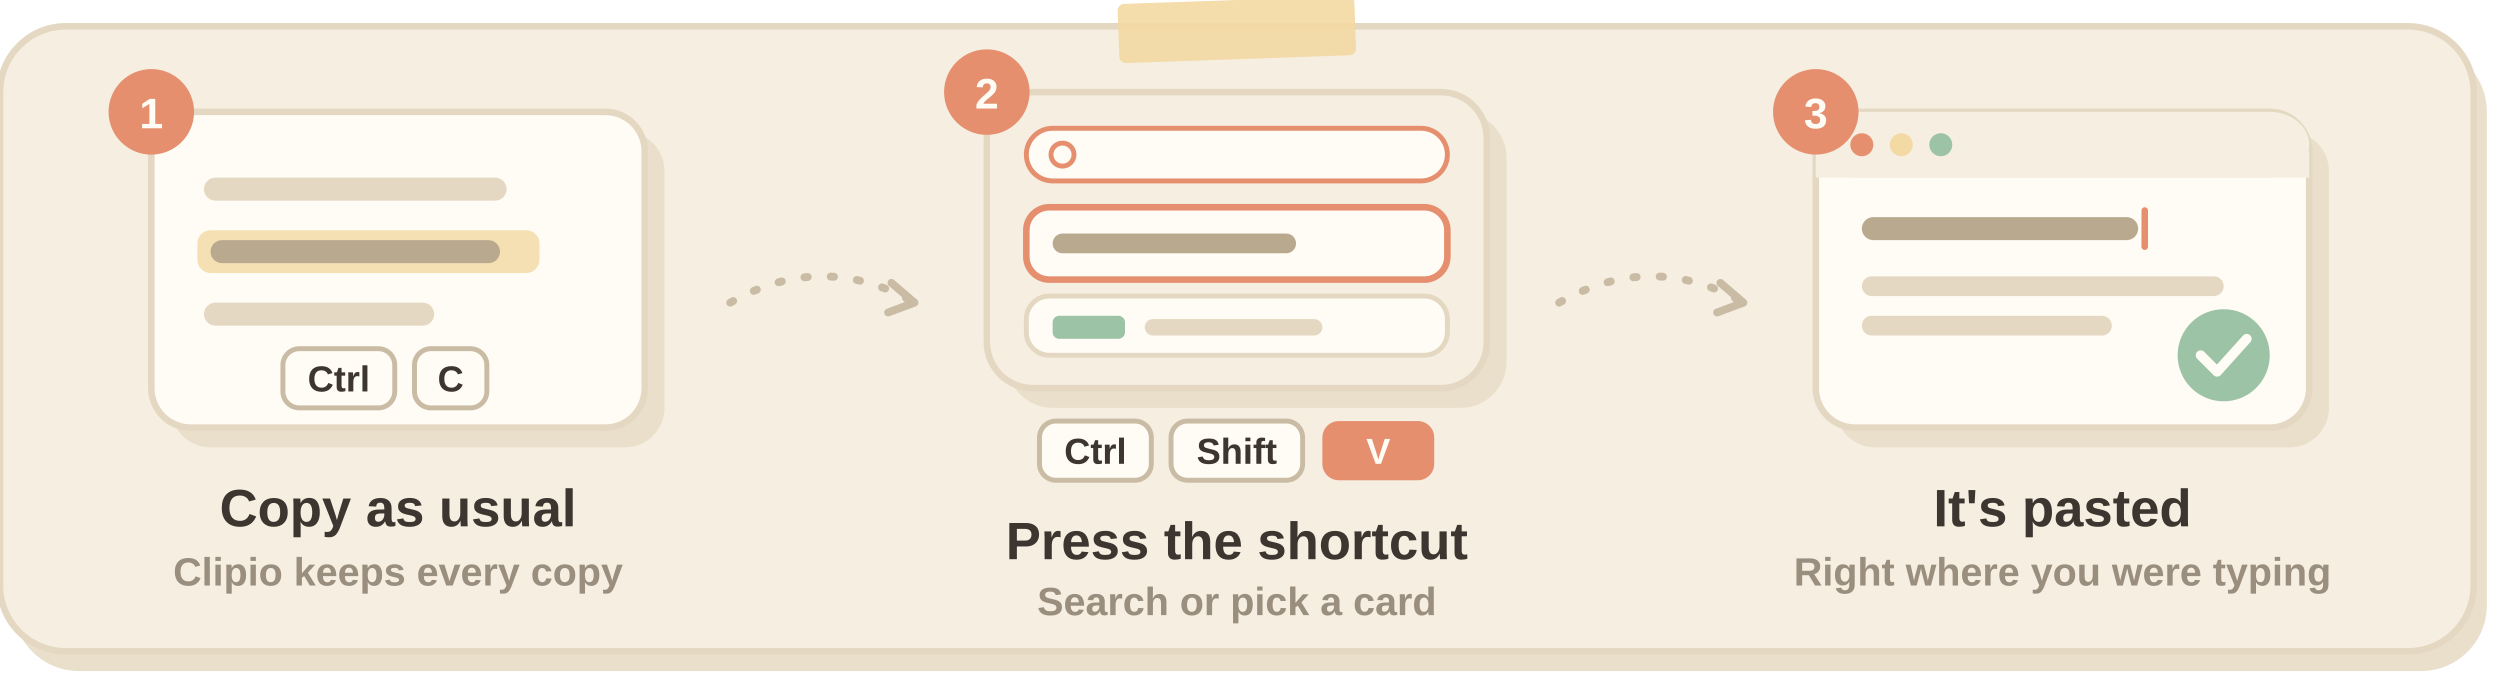
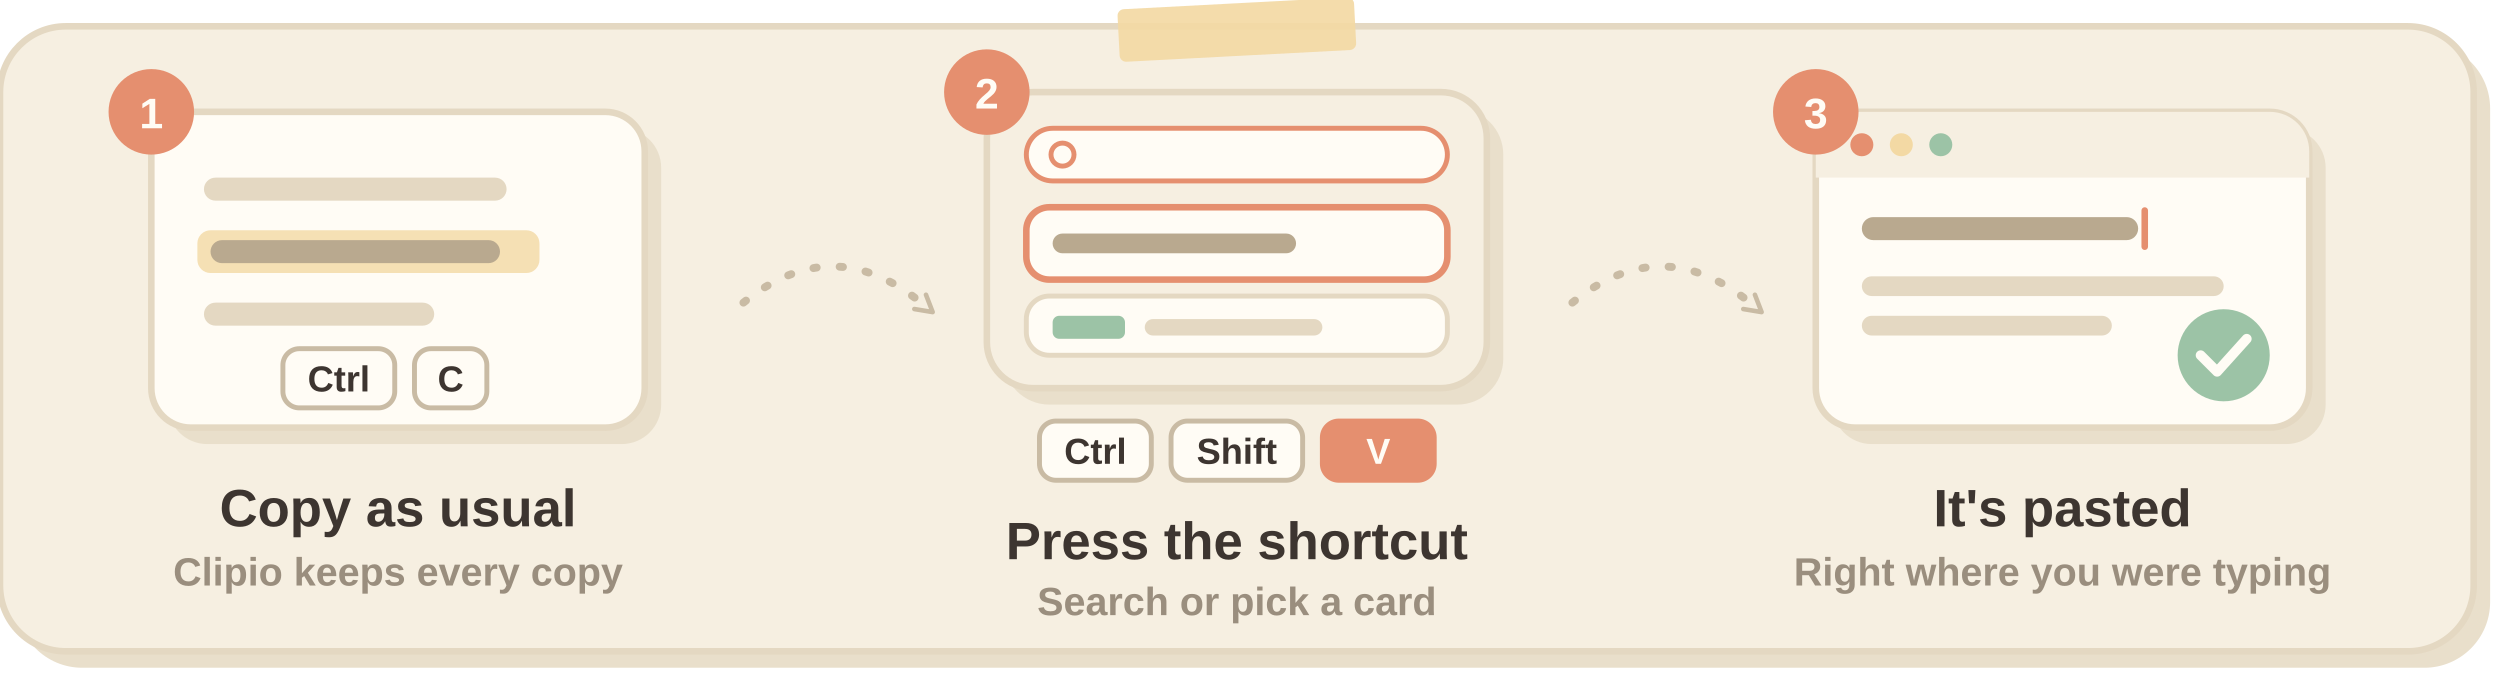
<svg xmlns="http://www.w3.org/2000/svg" width="760" height="210" viewBox="0 0 760 210">
  <defs>
-     <style>
-       .t { font-family: Nunito, 'Segoe UI', -apple-system, 'Helvetica Neue', Arial, sans-serif; }
-       .h { font-size: 16px; font-weight: 800; fill: #3D3530; }
-       .s { font-size: 12px; font-weight: 600; fill: #9A8E7E; }
-       .k { font-size: 11px; font-weight: 800; fill: #3D3530; }
-       .num { font-size: 13px; font-weight: 800; fill: #FFFCF5; }
-     </style>
+     <marker id="head" viewBox="0 0 10 10" refX="1.5" refY="5" markerWidth="7" markerHeight="7" markerUnits="userSpaceOnUse" orient="auto">
+       <path d="M1 1 L8 5 L1 9" fill="none" stroke="#C9BBA4" stroke-width="2" stroke-linecap="round" stroke-linejoin="round" />
+     </marker>
  </defs>
-   <rect x="4" y="14" width="752" height="190" rx="20" fill="#E9DFCB" />
+   <rect x="5" y="13" width="752" height="190" rx="20" fill="#E9DFCB" />
  <rect x="0" y="8" width="752" height="190" rx="20" fill="#F6EFE1" stroke="#E4D8C2" stroke-width="2" />
-   <rect x="340" y="0" width="72" height="18" rx="2" fill="#F3D9A4" opacity="0.92" transform="rotate(-2 376 9)" />
-   <g fill="none" stroke="#C9BBA4" stroke-width="2.4" stroke-linecap="round" stroke-dasharray="1 7">
-     <path d="M222 92 q28 -16 56 0" />
-     <path d="M474 92 q28 -16 56 0" />
-   </g>
-   <g fill="none" stroke="#C9BBA4" stroke-width="2.4" stroke-linecap="round" stroke-linejoin="round">
-     <path d="M271 86 l7 6 l-8 3" />
-     <path d="M523 86 l7 6 l-8 3" />
-   </g>
+   <rect x="340.0" y="1" width="72" height="16" rx="2" fill="#F3D9A4" opacity="0.92" transform="rotate(-3 376 9)" />
+   <path d="M226 92 Q253.0 70 280 92" fill="none" stroke="#C9BBA4" stroke-width="2.4" stroke-linecap="round" stroke-dasharray="1 7" marker-end="url(#head)" />
+   <path d="M478 92 Q505.0 70 532 92" fill="none" stroke="#C9BBA4" stroke-width="2.4" stroke-linecap="round" stroke-dasharray="1 7" marker-end="url(#head)" />
  <g transform="translate(46 34)">
-     <rect x="6" y="6" width="150" height="96" rx="12" fill="#E9DFCB" />
+     <rect x="5" y="5" width="150" height="96" rx="12" fill="#E9DFCB" />
    <rect x="0" y="0" width="150" height="96" rx="12" fill="#FFFCF5" stroke="#E4D8C2" stroke-width="2" />
    <rect x="16" y="20" width="92" height="7" rx="3.5" fill="#E4D8C2" />
    <rect x="14" y="36" width="104" height="13" rx="4" fill="#F3D9A4" opacity="0.8" />
    <rect x="18" y="39" width="88" height="7" rx="3.5" fill="#B9A98F" />
    <rect x="16" y="58" width="70" height="7" rx="3.5" fill="#E4D8C2" />
-     <g transform="translate(40 72)">
-       <rect width="34" height="18" rx="5" fill="#FFFCF5" stroke="#C9BBA4" stroke-width="1.5" />
-       <text class="t k" x="17" y="13" text-anchor="middle">Ctrl</text>
-       <rect x="40" width="22" height="18" rx="5" fill="#FFFCF5" stroke="#C9BBA4" stroke-width="1.5" />
-       <text class="t k" x="51" y="13" text-anchor="middle">C</text>
-     </g>
+     <rect x="40" y="72" width="34" height="18" rx="5" fill="#FFFCF5" stroke="#C9BBA4" stroke-width="1.5" />
+     <text x="57.0" y="85" font-family="Nunito, 'Segoe UI', -apple-system, 'Helvetica Neue', Arial, sans-serif" font-size="11" font-weight="800" fill="#3D3530" text-anchor="middle">Ctrl</text>
+     <rect x="80" y="72" width="22" height="18" rx="5" fill="#FFFCF5" stroke="#C9BBA4" stroke-width="1.5" />
+     <text x="91.0" y="85" font-family="Nunito, 'Segoe UI', -apple-system, 'Helvetica Neue', Arial, sans-serif" font-size="11" font-weight="800" fill="#3D3530" text-anchor="middle">C</text>
  </g>
  <circle cx="46" cy="34" r="13" fill="#E58F6F" />
-   <text class="t num" x="46" y="39" text-anchor="middle">1</text>
-   <text class="t h" x="121" y="160" text-anchor="middle">Copy as usual</text>
-   <text class="t s" x="121" y="178" text-anchor="middle">Clipio keeps every copy</text>
+   <text x="46" y="39" font-family="Nunito, 'Segoe UI', -apple-system, 'Helvetica Neue', Arial, sans-serif" font-size="13" font-weight="800" fill="#FFFCF5" text-anchor="middle">1</text>
+   <text x="121" y="160" font-family="Nunito, 'Segoe UI', -apple-system, 'Helvetica Neue', Arial, sans-serif" font-size="16" font-weight="800" fill="#3D3530" text-anchor="middle">Copy as usual</text>
+   <text x="121" y="178" font-family="Nunito, 'Segoe UI', -apple-system, 'Helvetica Neue', Arial, sans-serif" font-size="12" font-weight="600" fill="#9A8E7E" text-anchor="middle">Clipio keeps every copy</text>
  <g transform="translate(300 28)">
-     <rect x="6" y="6" width="152" height="90" rx="14" fill="#E9DFCB" />
+     <rect x="5" y="5" width="152" height="90" rx="14" fill="#E9DFCB" />
    <rect x="0" y="0" width="152" height="90" rx="14" fill="#F6EFE1" stroke="#E4D8C2" stroke-width="2" />
    <rect x="12" y="11" width="128" height="16" rx="8" fill="#FFFCF5" stroke="#E58F6F" stroke-width="1.5" />
    <circle cx="23" cy="19" r="3.5" fill="none" stroke="#E58F6F" stroke-width="1.5" />
    <rect x="12" y="35" width="128" height="22" rx="7" fill="#FFFCF5" stroke="#E58F6F" stroke-width="2" />
    <rect x="20" y="43" width="74" height="6" rx="3" fill="#B9A98F" />
    <rect x="12" y="62" width="128" height="18" rx="7" fill="#FFFCF5" stroke="#E4D8C2" stroke-width="1.5" />
    <rect x="20" y="68" width="22" height="7" rx="2" fill="#9CC3A6" />
    <rect x="48" y="69" width="54" height="5" rx="2.5" fill="#E4D8C2" />
  </g>
-   <g transform="translate(316 128)">
-     <rect width="34" height="18" rx="5" fill="#FFFCF5" stroke="#C9BBA4" stroke-width="1.5" />
-     <text class="t k" x="17" y="13" text-anchor="middle">Ctrl</text>
-     <rect x="40" width="40" height="18" rx="5" fill="#FFFCF5" stroke="#C9BBA4" stroke-width="1.5" />
-     <text class="t k" x="60" y="13" text-anchor="middle">Shift</text>
-     <rect x="86" width="34" height="18" rx="5" fill="#E58F6F" />
-     <text class="t k" x="103" y="13" text-anchor="middle" fill="#FFFCF5" style="fill:#FFFCF5">V</text>
-   </g>
+   <rect x="316" y="128" width="34" height="18" rx="5" fill="#FFFCF5" stroke="#C9BBA4" stroke-width="1.5" />
+   <text x="333.0" y="141" font-family="Nunito, 'Segoe UI', -apple-system, 'Helvetica Neue', Arial, sans-serif" font-size="11" font-weight="800" fill="#3D3530" text-anchor="middle">Ctrl</text>
+   <rect x="356" y="128" width="40" height="18" rx="5" fill="#FFFCF5" stroke="#C9BBA4" stroke-width="1.5" />
+   <text x="376.0" y="141" font-family="Nunito, 'Segoe UI', -apple-system, 'Helvetica Neue', Arial, sans-serif" font-size="11" font-weight="800" fill="#3D3530" text-anchor="middle">Shift</text>
+   <rect x="402" y="128" width="34" height="18" rx="5" fill="#E58F6F" stroke="#E58F6F" stroke-width="1.5" />
+   <text x="419.0" y="141" font-family="Nunito, 'Segoe UI', -apple-system, 'Helvetica Neue', Arial, sans-serif" font-size="11" font-weight="800" fill="#FFFCF5" text-anchor="middle">V</text>
  <circle cx="300" cy="28" r="13" fill="#E58F6F" />
-   <text class="t num" x="300" y="33" text-anchor="middle">2</text>
-   <text class="t h" x="376" y="170" text-anchor="middle">Press the shortcut</text>
-   <text class="t s" x="376" y="187" text-anchor="middle">Search or pick a card</text>
+   <text x="300" y="33" font-family="Nunito, 'Segoe UI', -apple-system, 'Helvetica Neue', Arial, sans-serif" font-size="13" font-weight="800" fill="#FFFCF5" text-anchor="middle">2</text>
+   <text x="376" y="170" font-family="Nunito, 'Segoe UI', -apple-system, 'Helvetica Neue', Arial, sans-serif" font-size="16" font-weight="800" fill="#3D3530" text-anchor="middle">Press the shortcut</text>
+   <text x="376" y="187" font-family="Nunito, 'Segoe UI', -apple-system, 'Helvetica Neue', Arial, sans-serif" font-size="12" font-weight="600" fill="#9A8E7E" text-anchor="middle">Search or pick a card</text>
  <g transform="translate(552 34)">
-     <rect x="6" y="6" width="150" height="96" rx="12" fill="#E9DFCB" />
+     <rect x="5" y="5" width="150" height="96" rx="12" fill="#E9DFCB" />
    <rect x="0" y="0" width="150" height="96" rx="12" fill="#FFFCF5" stroke="#E4D8C2" stroke-width="2" />
-     <rect x="0" y="0" width="150" height="20" rx="12" fill="#F6EFE1" />
-     <rect x="0" y="12" width="150" height="8" fill="#F6EFE1" />
+     <path d="M0 12 a12 12 0 0 1 12 -12 h126 a12 12 0 0 1 12 12 v8 h-150 z" fill="#F6EFE1" />
    <circle cx="14" cy="10" r="3.5" fill="#E58F6F" />
    <circle cx="26" cy="10" r="3.5" fill="#F3D9A4" />
    <circle cx="38" cy="10" r="3.5" fill="#9CC3A6" />
    <rect x="14" y="32" width="84" height="7" rx="3.5" fill="#B9A98F" />
    <rect x="99" y="29" width="2" height="13" rx="1" fill="#E58F6F" />
    <rect x="14" y="50" width="110" height="6" rx="3" fill="#E4D8C2" />
    <rect x="14" y="62" width="76" height="6" rx="3" fill="#E4D8C2" />
    <circle cx="124" cy="74" r="14" fill="#9CC3A6" />
-     <path d="M117 74 l5 5 l9 -10" fill="none" stroke="#FFFCF5" stroke-width="3" stroke-linecap="round" stroke-linejoin="round" />
+     <g fill="none" stroke="#FFFCF5" stroke-width="3" stroke-linecap="round" stroke-linejoin="round">
+       <path d="M117 74 l5 5 l9 -10" />
+     </g>
  </g>
  <circle cx="552" cy="34" r="13" fill="#E58F6F" />
-   <text class="t num" x="552" y="39" text-anchor="middle">3</text>
-   <text class="t h" x="627" y="160" text-anchor="middle">It's pasted</text>
-   <text class="t s" x="627" y="178" text-anchor="middle">Right where you were typing</text>
+   <text x="552" y="39" font-family="Nunito, 'Segoe UI', -apple-system, 'Helvetica Neue', Arial, sans-serif" font-size="13" font-weight="800" fill="#FFFCF5" text-anchor="middle">3</text>
+   <text x="627" y="160" font-family="Nunito, 'Segoe UI', -apple-system, 'Helvetica Neue', Arial, sans-serif" font-size="16" font-weight="800" fill="#3D3530" text-anchor="middle">It's pasted</text>
+   <text x="627" y="178" font-family="Nunito, 'Segoe UI', -apple-system, 'Helvetica Neue', Arial, sans-serif" font-size="12" font-weight="600" fill="#9A8E7E" text-anchor="middle">Right where you were typing</text>
</svg>
